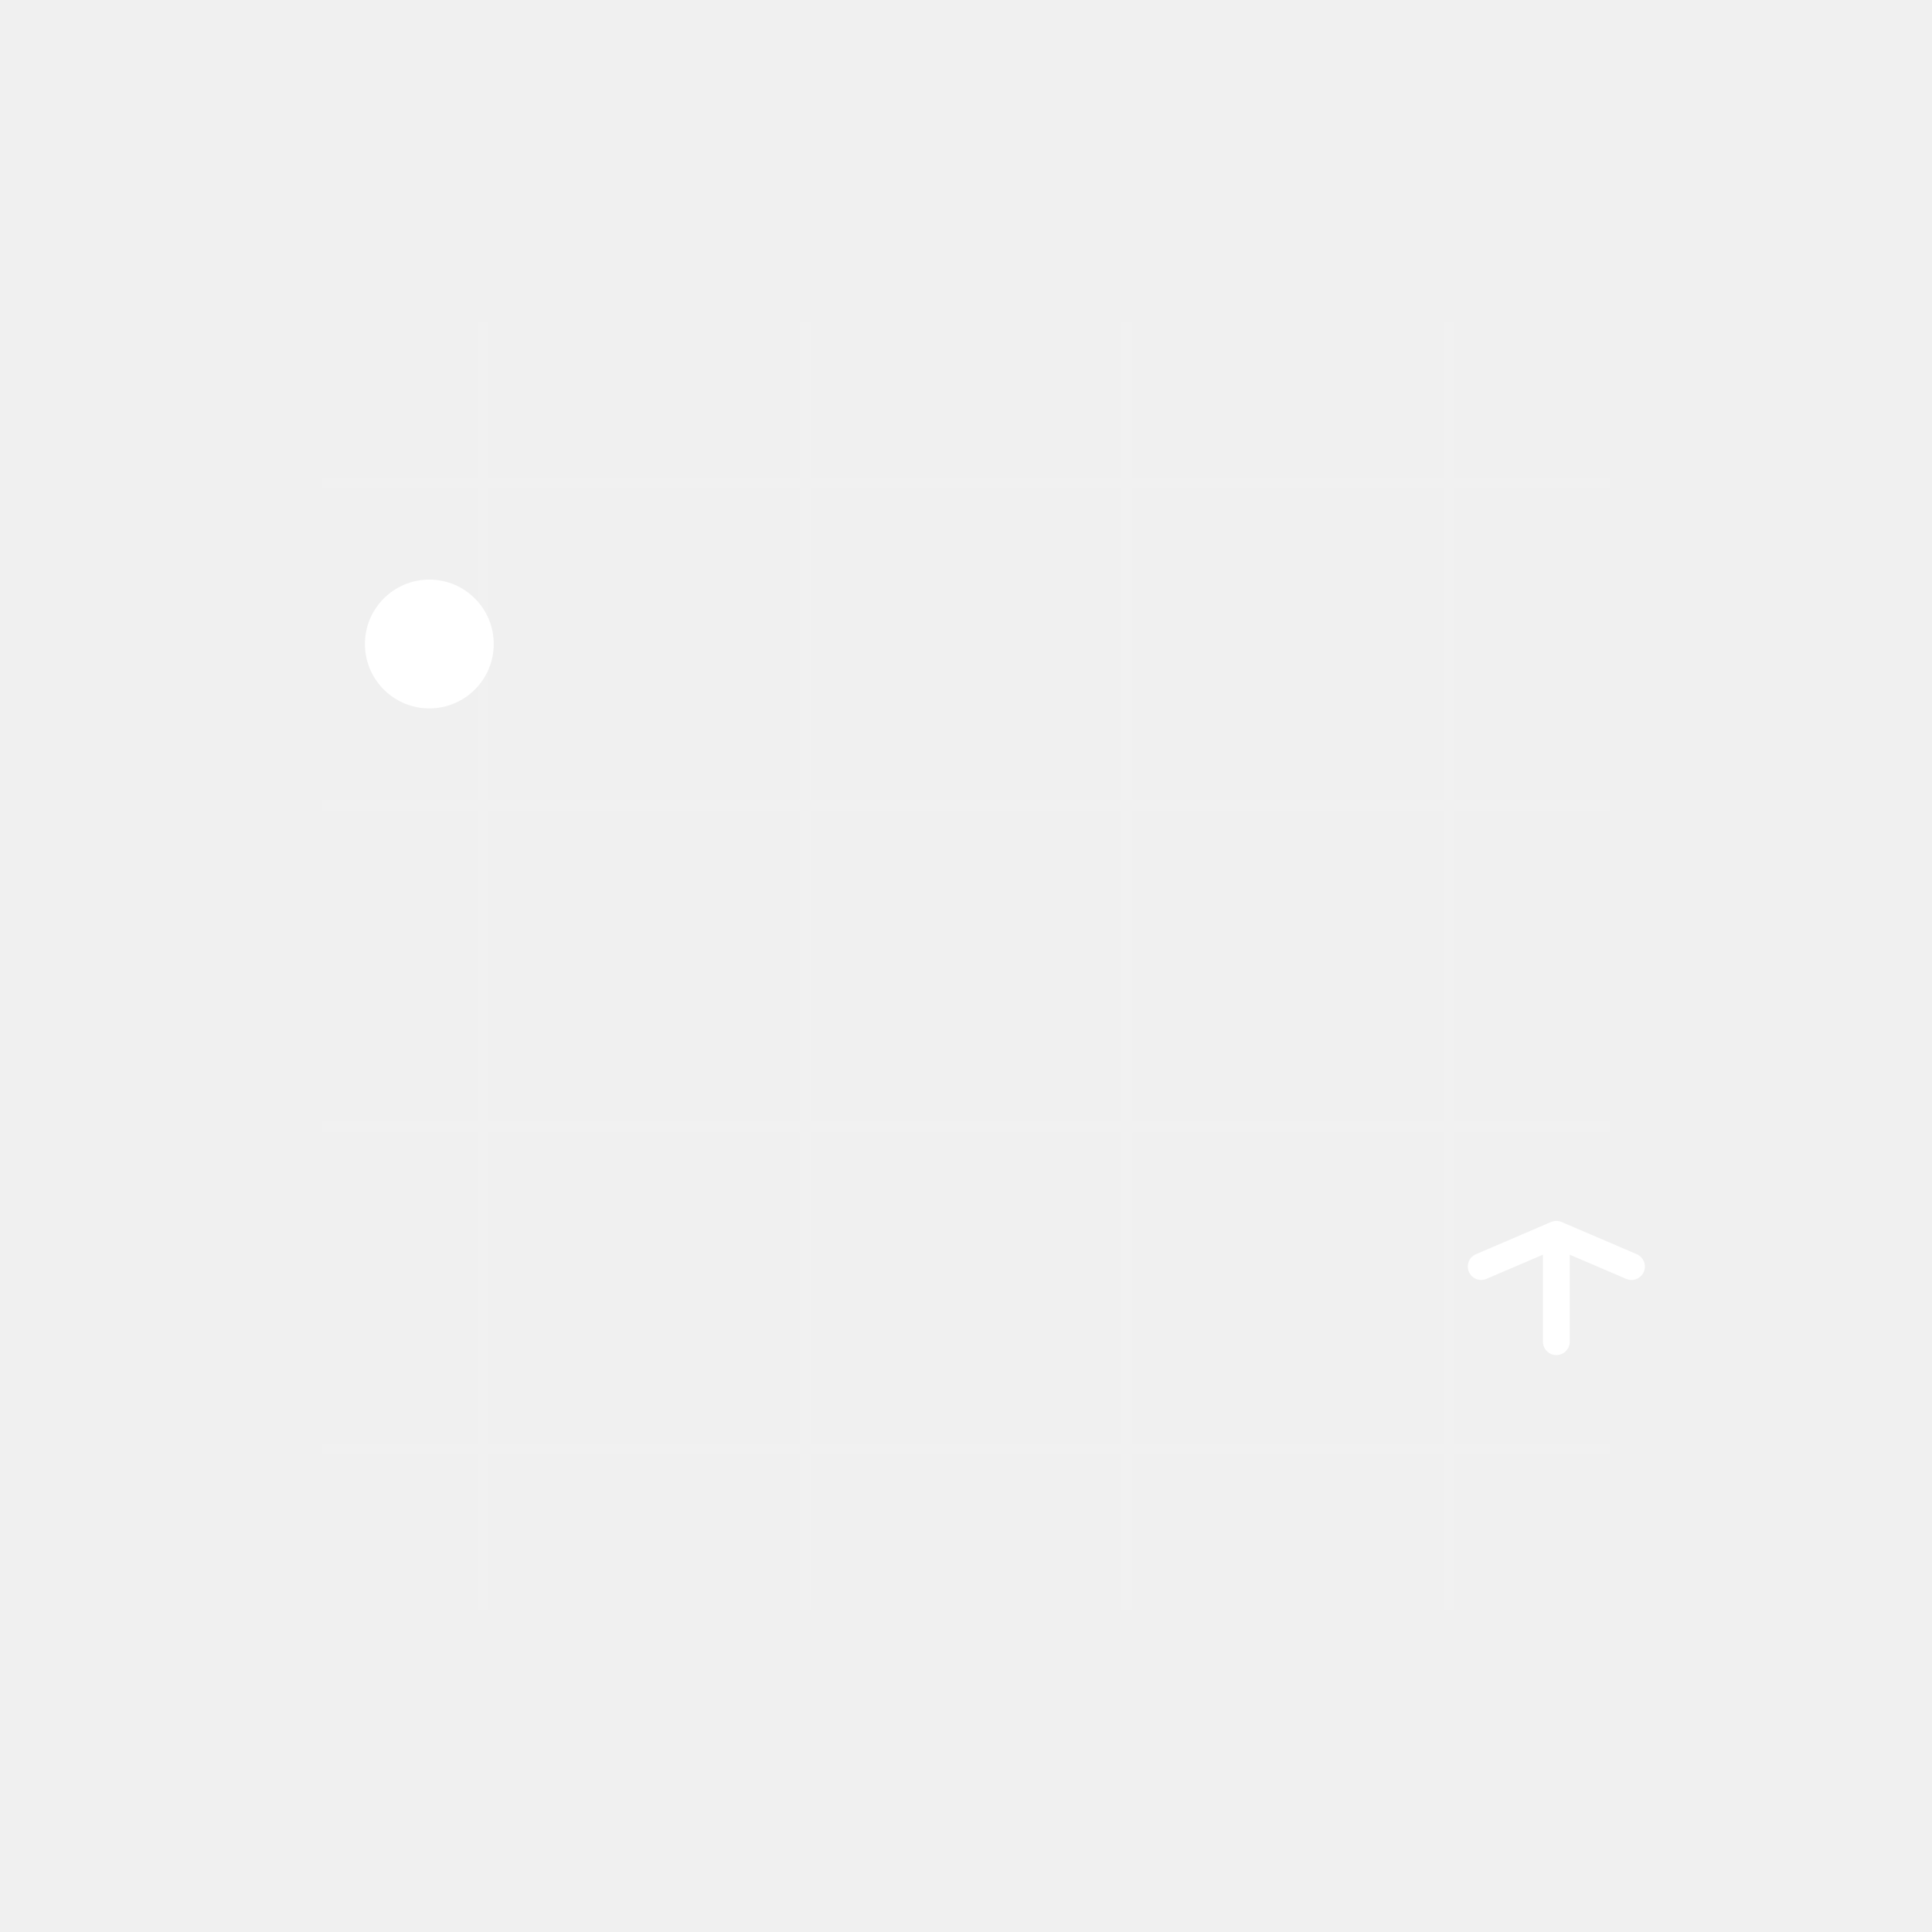
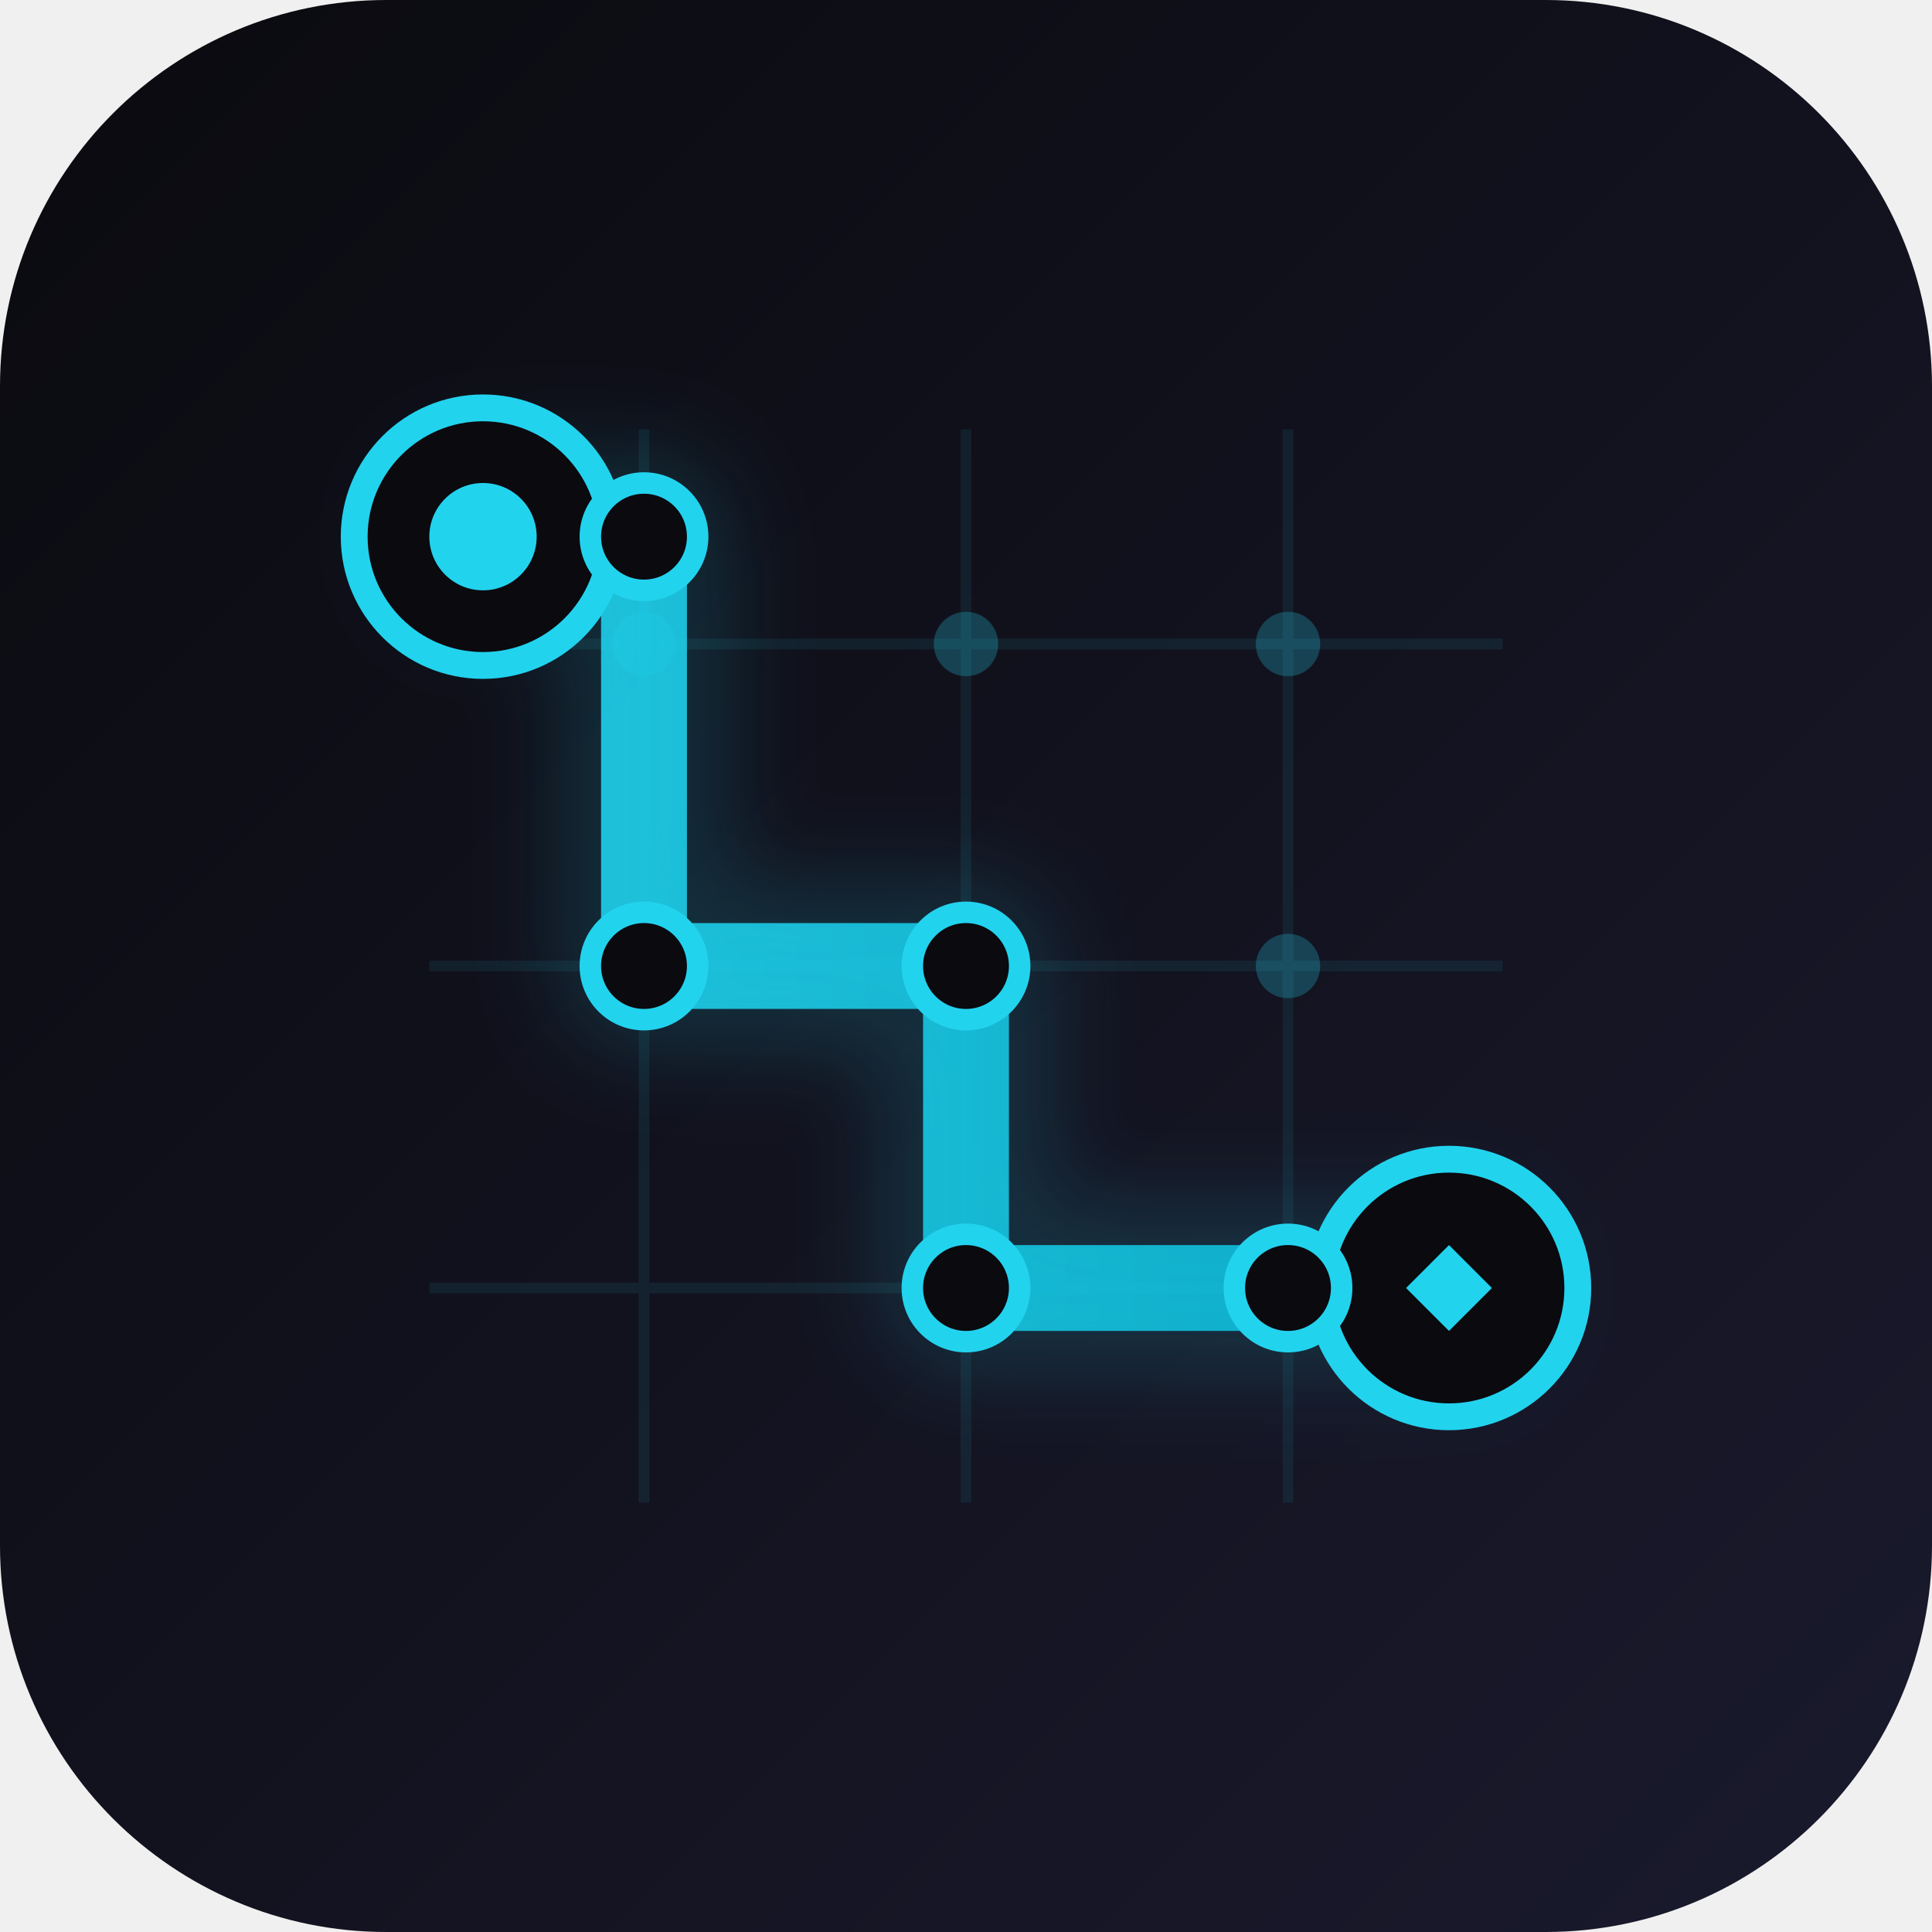
<svg xmlns="http://www.w3.org/2000/svg" width="180" height="180" viewBox="0 0 180 180" fill="none">
-   <style>
-     @media (prefers-color-scheme: light) {
-       .background { fill: #0ea5e9; }
-       .path { stroke: #06b6d4; }
-       .nodes { fill: #fbbf24; }
-       .text { fill: white; }
-     }
-     @media (prefers-color-scheme: dark) {
-       .background { fill: #0c4a6e; }
-       .path { stroke: #0ea5e9; }
-       .nodes { fill: #f59e0b; }
-       .text { fill: white; }
-     }
-   </style>
-   <rect class="background" width="180" height="180" rx="37" />
-   <g opacity="0.1">
-     <line x1="45" y1="30" x2="45" y2="150" stroke="white" stroke-width="1" />
-     <line x1="75" y1="30" x2="75" y2="150" stroke="white" stroke-width="1" />
-     <line x1="105" y1="30" x2="105" y2="150" stroke="white" stroke-width="1" />
-     <line x1="135" y1="30" x2="135" y2="150" stroke="white" stroke-width="1" />
-     <line x1="30" y1="45" x2="150" y2="45" stroke="white" stroke-width="1" />
-     <line x1="30" y1="75" x2="150" y2="75" stroke="white" stroke-width="1" />
-     <line x1="30" y1="105" x2="150" y2="105" stroke="white" stroke-width="1" />
-     <line x1="30" y1="135" x2="150" y2="135" stroke="white" stroke-width="1" />
+   <defs>
+     <linearGradient id="bg" x1="0%" y1="0%" x2="100%" y2="100%">
+       <stop offset="0%" style="stop-color:#0a0a0f;stop-opacity:1" />
+       <stop offset="100%" style="stop-color:#1a1a2e;stop-opacity:1" />
+     </linearGradient>
+     <linearGradient id="pathGrad" x1="0%" y1="0%" x2="100%" y2="0%">
+       <stop offset="0%" style="stop-color:#22d3ee;stop-opacity:1" />
+       <stop offset="100%" style="stop-color:#06b6d4;stop-opacity:1" />
+     </linearGradient>
+   </defs>
+   <rect width="180" height="180" rx="36" fill="url(#bg)" />
+   <g opacity="0.08" stroke="#22d3ee" stroke-width="1">
+     <line x1="40" y1="60" x2="140" y2="60" />
+     <line x1="40" y1="90" x2="140" y2="90" />
+     <line x1="40" y1="120" x2="140" y2="120" />
+     <line x1="60" y1="40" x2="60" y2="140" />
+     <line x1="90" y1="40" x2="90" y2="140" />
+     <line x1="120" y1="40" x2="120" y2="140" />
  </g>
-   <path d="M 40 60 L 55 60 L 55 75 L 70 75 L 70 60 L 85 60 L 85 90 L 100 90 L 100 75 L 115 75 L 115 105 L 130 105 L 130 120 L 145 120" stroke-width="8" stroke-linecap="round" stroke-linejoin="round" fill="none" class="path" opacity="0.8" />
-   <g class="nodes">
-     <circle cx="40" cy="60" r="12" />
-     <circle cx="40" cy="60" r="6" fill="white" />
+   <g opacity="0.25">
+     <circle cx="60" cy="60" r="3" fill="#22d3ee" />
+     <circle cx="90" cy="60" r="3" fill="#22d3ee" />
+     <circle cx="60" cy="90" r="3" fill="#22d3ee" />
+     <circle cx="120" cy="60" r="3" fill="#22d3ee" />
+     <circle cx="90" cy="120" r="3" fill="#22d3ee" />
+     <circle cx="120" cy="90" r="3" fill="#22d3ee" />
  </g>
-   <g class="nodes">
-     <circle cx="145" cy="120" r="12" />
-     <path d="M 145 115 L 145 125 M 138 118 L 145 115 L 152 118" stroke="white" stroke-width="2.5" stroke-linecap="round" stroke-linejoin="round" fill="none" />
+   <path d="M 45 50 L 60 50 L 60 90 L 90 90 L 90 120 L 120 120 L 135 120" stroke="url(#pathGrad)" stroke-width="8" stroke-linecap="round" stroke-linejoin="round" fill="none" opacity="0.9" />
+   <path d="M 45 50 L 60 50 L 60 90 L 90 90 L 90 120 L 120 120 L 135 120" stroke="#22d3ee" stroke-width="16" stroke-linecap="round" stroke-linejoin="round" fill="none" opacity="0.15" filter="blur(4px)" />
+   <g transform="translate(45, 50)">
+     <circle cx="0" cy="0" r="12" fill="#0a0a0f" stroke="#22d3ee" stroke-width="2.5" />
+     <circle cx="0" cy="0" r="5" fill="#22d3ee" />
  </g>
-   <g class="nodes" opacity="0.4">
-     <circle cx="70" cy="90" r="4" />
-     <circle cx="100" cy="105" r="4" />
-     <circle cx="85" cy="120" r="4" />
-     <circle cx="115" cy="90" r="4" />
+   <g transform="translate(135, 120)">
+     <circle cx="0" cy="0" r="12" fill="#0a0a0f" stroke="#22d3ee" stroke-width="2.5" />
+     <path d="M -4 0 L 0 -4 L 4 0 L 0 4 Z" fill="#22d3ee" />
  </g>
+   <circle cx="60" cy="50" r="5" fill="#0a0a0f" stroke="#22d3ee" stroke-width="2" />
+   <circle cx="60" cy="90" r="5" fill="#0a0a0f" stroke="#22d3ee" stroke-width="2" />
+   <circle cx="90" cy="90" r="5" fill="#0a0a0f" stroke="#22d3ee" stroke-width="2" />
+   <circle cx="90" cy="120" r="5" fill="#0a0a0f" stroke="#22d3ee" stroke-width="2" />
+   <circle cx="120" cy="120" r="5" fill="#0a0a0f" stroke="#22d3ee" stroke-width="2" />
</svg>
